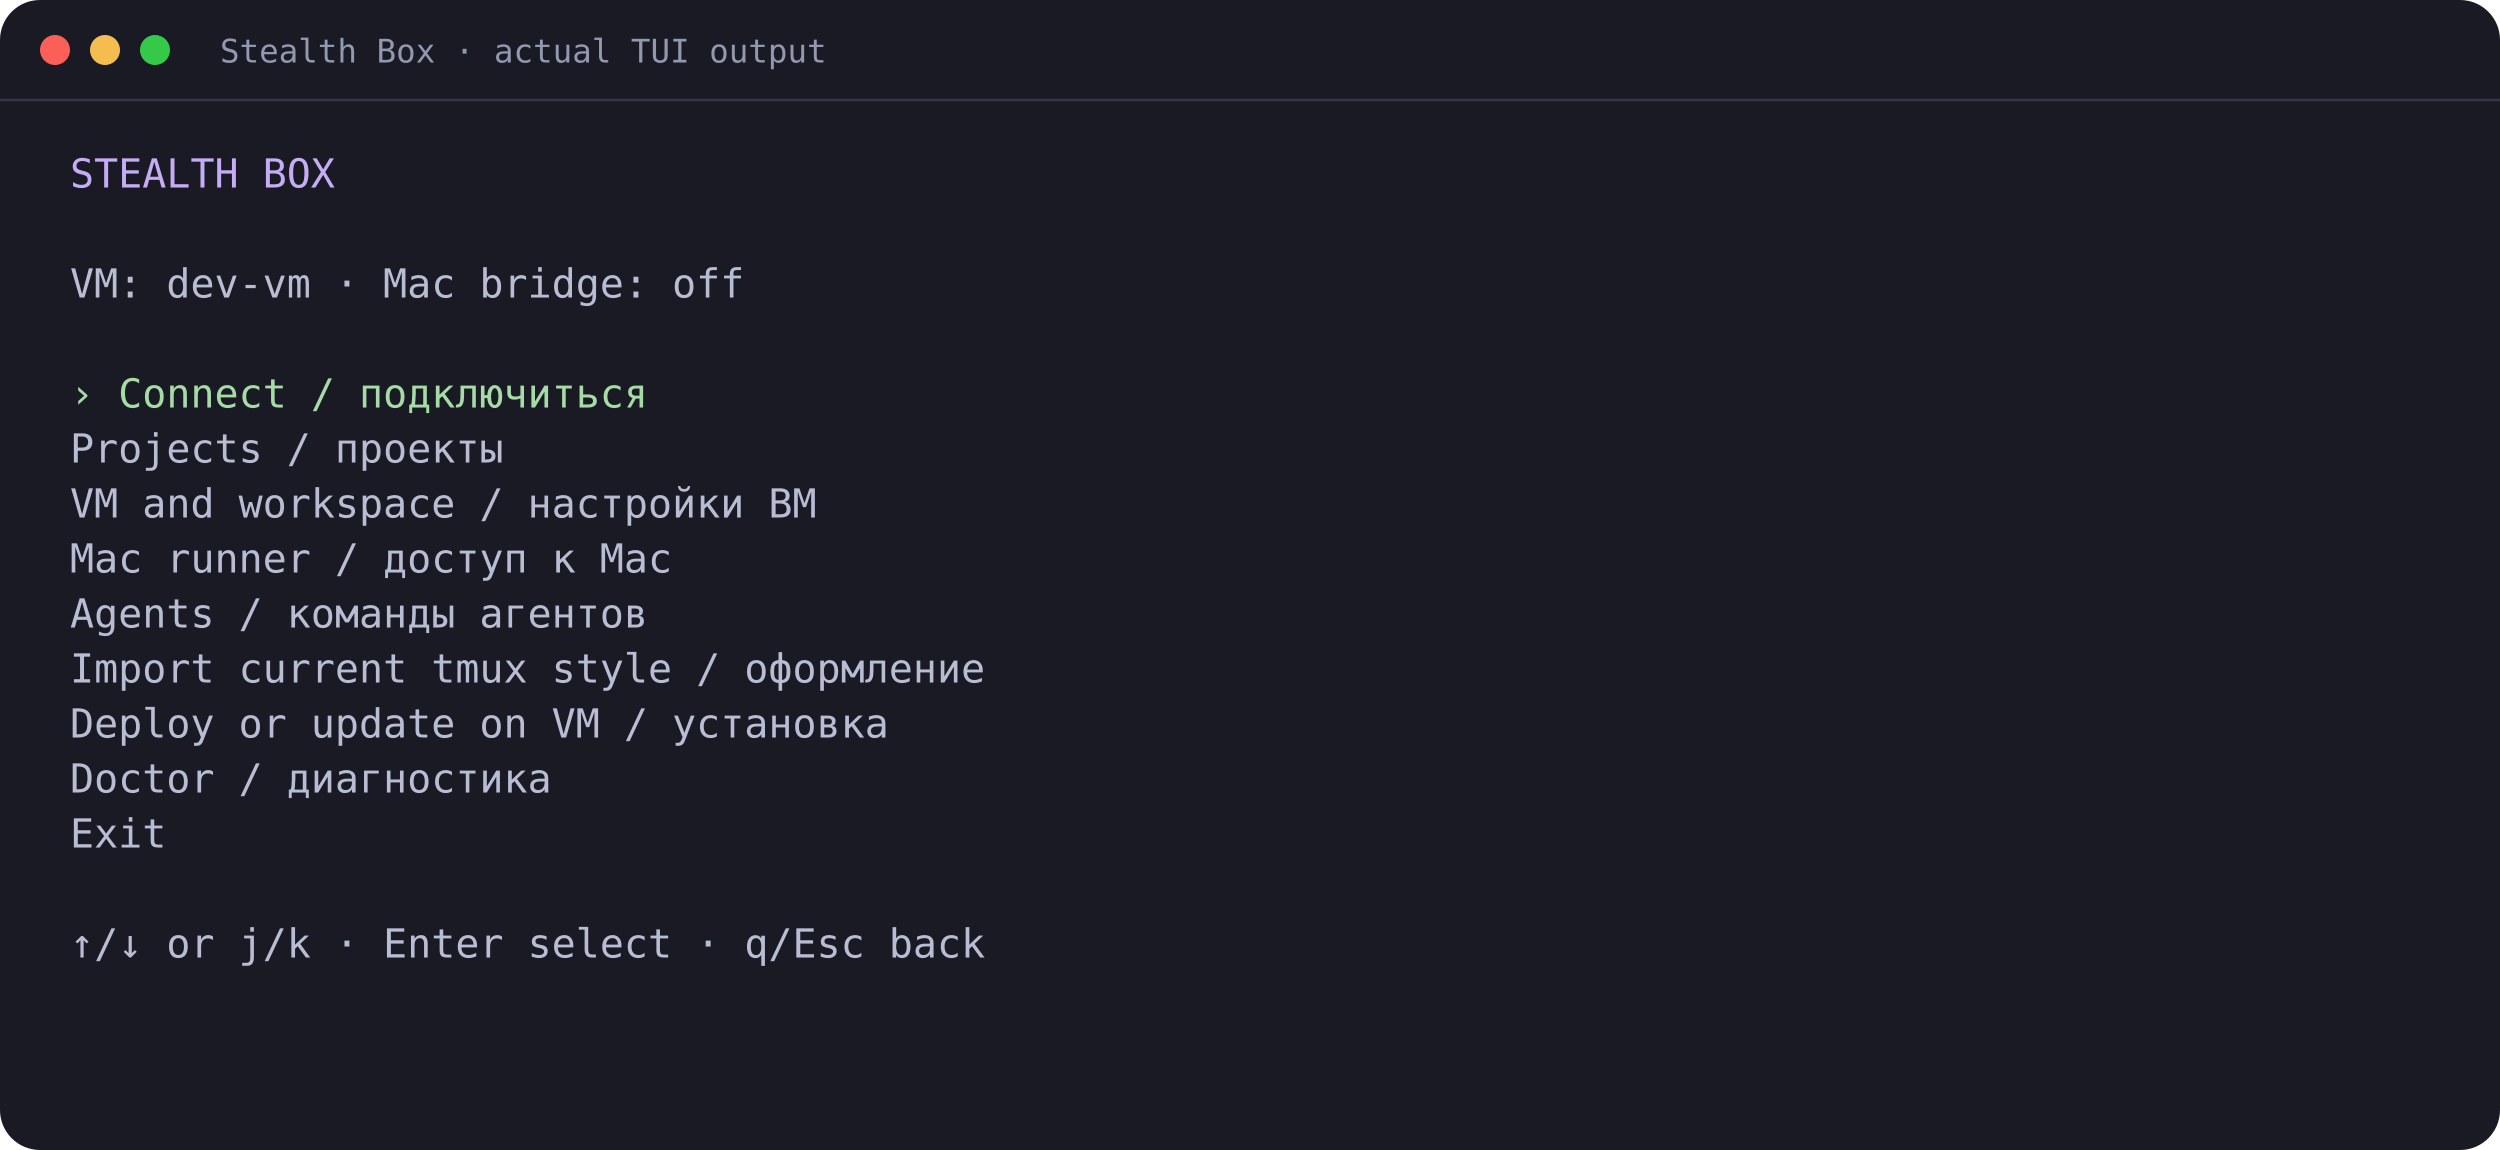
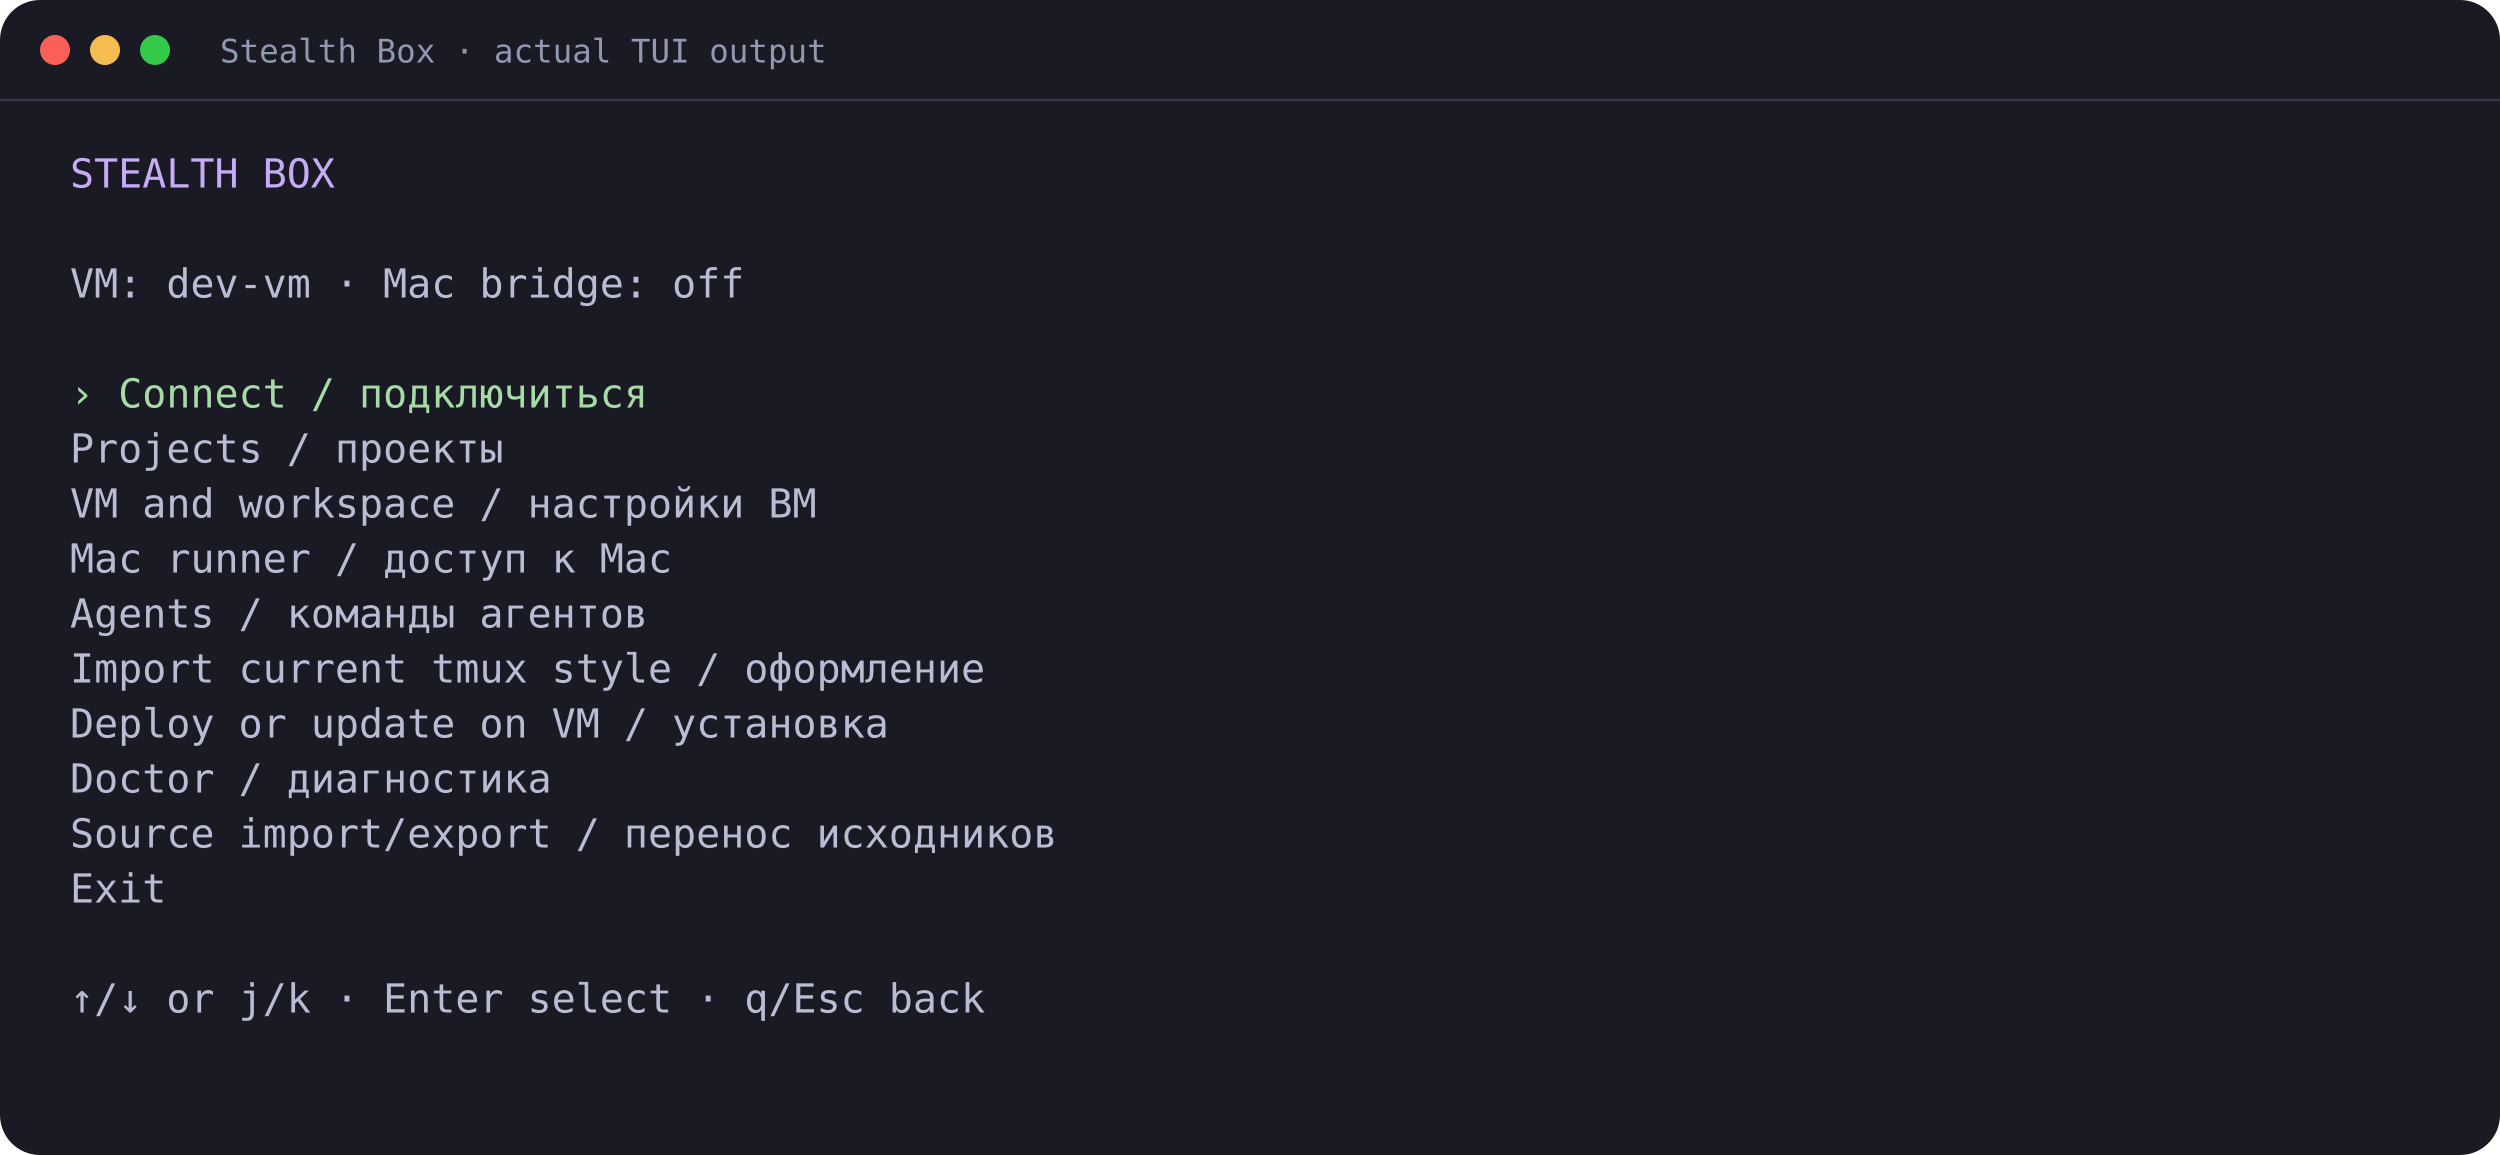
- <svg xmlns="http://www.w3.org/2000/svg" width="1000" height="460" viewBox="0 0 1000 460">
-   <rect width="1000" height="460" rx="16" fill="#191a24" />
+ <svg xmlns="http://www.w3.org/2000/svg" width="1000" height="462" viewBox="0 0 1000 462">
+   <rect width="1000" height="462" rx="16" fill="#191a24" />
  <path d="M0 40H1000" stroke="#343849" />
  <circle cx="22" cy="20" r="6" fill="#fb6058" />
  <circle cx="42" cy="20" r="6" fill="#f5bd4f" />
  <circle cx="62" cy="20" r="6" fill="#34c949" />
  <text x="88" y="25" fill="#9298b0" font-family="monospace" font-size="13">Stealth Box · actual TUI output</text>
  <g font-family="monospace" font-size="16">
    <text x="28" y="75" fill="#c5acf4">  STEALTH BOX</text>
    <text x="28" y="97" fill="#b9bdd4" />
    <text x="28" y="119" fill="#b9bdd4">  VM: dev-vm · Mac bridge: off</text>
    <text x="28" y="141" fill="#b9bdd4" />
    <text x="28" y="163" fill="#a6dba6">  › Connect / подключиться</text>
    <text x="28" y="185" fill="#b9bdd4">    Projects / проекты</text>
    <text x="28" y="207" fill="#b9bdd4">    VM and workspace / настройки ВМ</text>
    <text x="28" y="229" fill="#b9bdd4">    Mac runner / доступ к Mac</text>
    <text x="28" y="251" fill="#b9bdd4">    Agents / команды агентов</text>
    <text x="28" y="273" fill="#b9bdd4">    Import current tmux style / оформление</text>
    <text x="28" y="295" fill="#b9bdd4">    Deploy or update on VM / установка</text>
    <text x="28" y="317" fill="#b9bdd4">    Doctor / диагностика</text>
-     <text x="28" y="339" fill="#b9bdd4">    Exit</text>
-     <text x="28" y="361" fill="#b9bdd4" />
-     <text x="28" y="383" fill="#b9bdd4">  ↑/↓ or j/k · Enter select · q/Esc back</text>
+     <text x="28" y="339" fill="#b9bdd4">    Source import/export / перенос исходников</text>
+     <text x="28" y="361" fill="#b9bdd4">    Exit</text>
+     <text x="28" y="383" fill="#b9bdd4" />
+     <text x="28" y="405" fill="#b9bdd4">  ↑/↓ or j/k · Enter select · q/Esc back</text>
  </g>
</svg>
